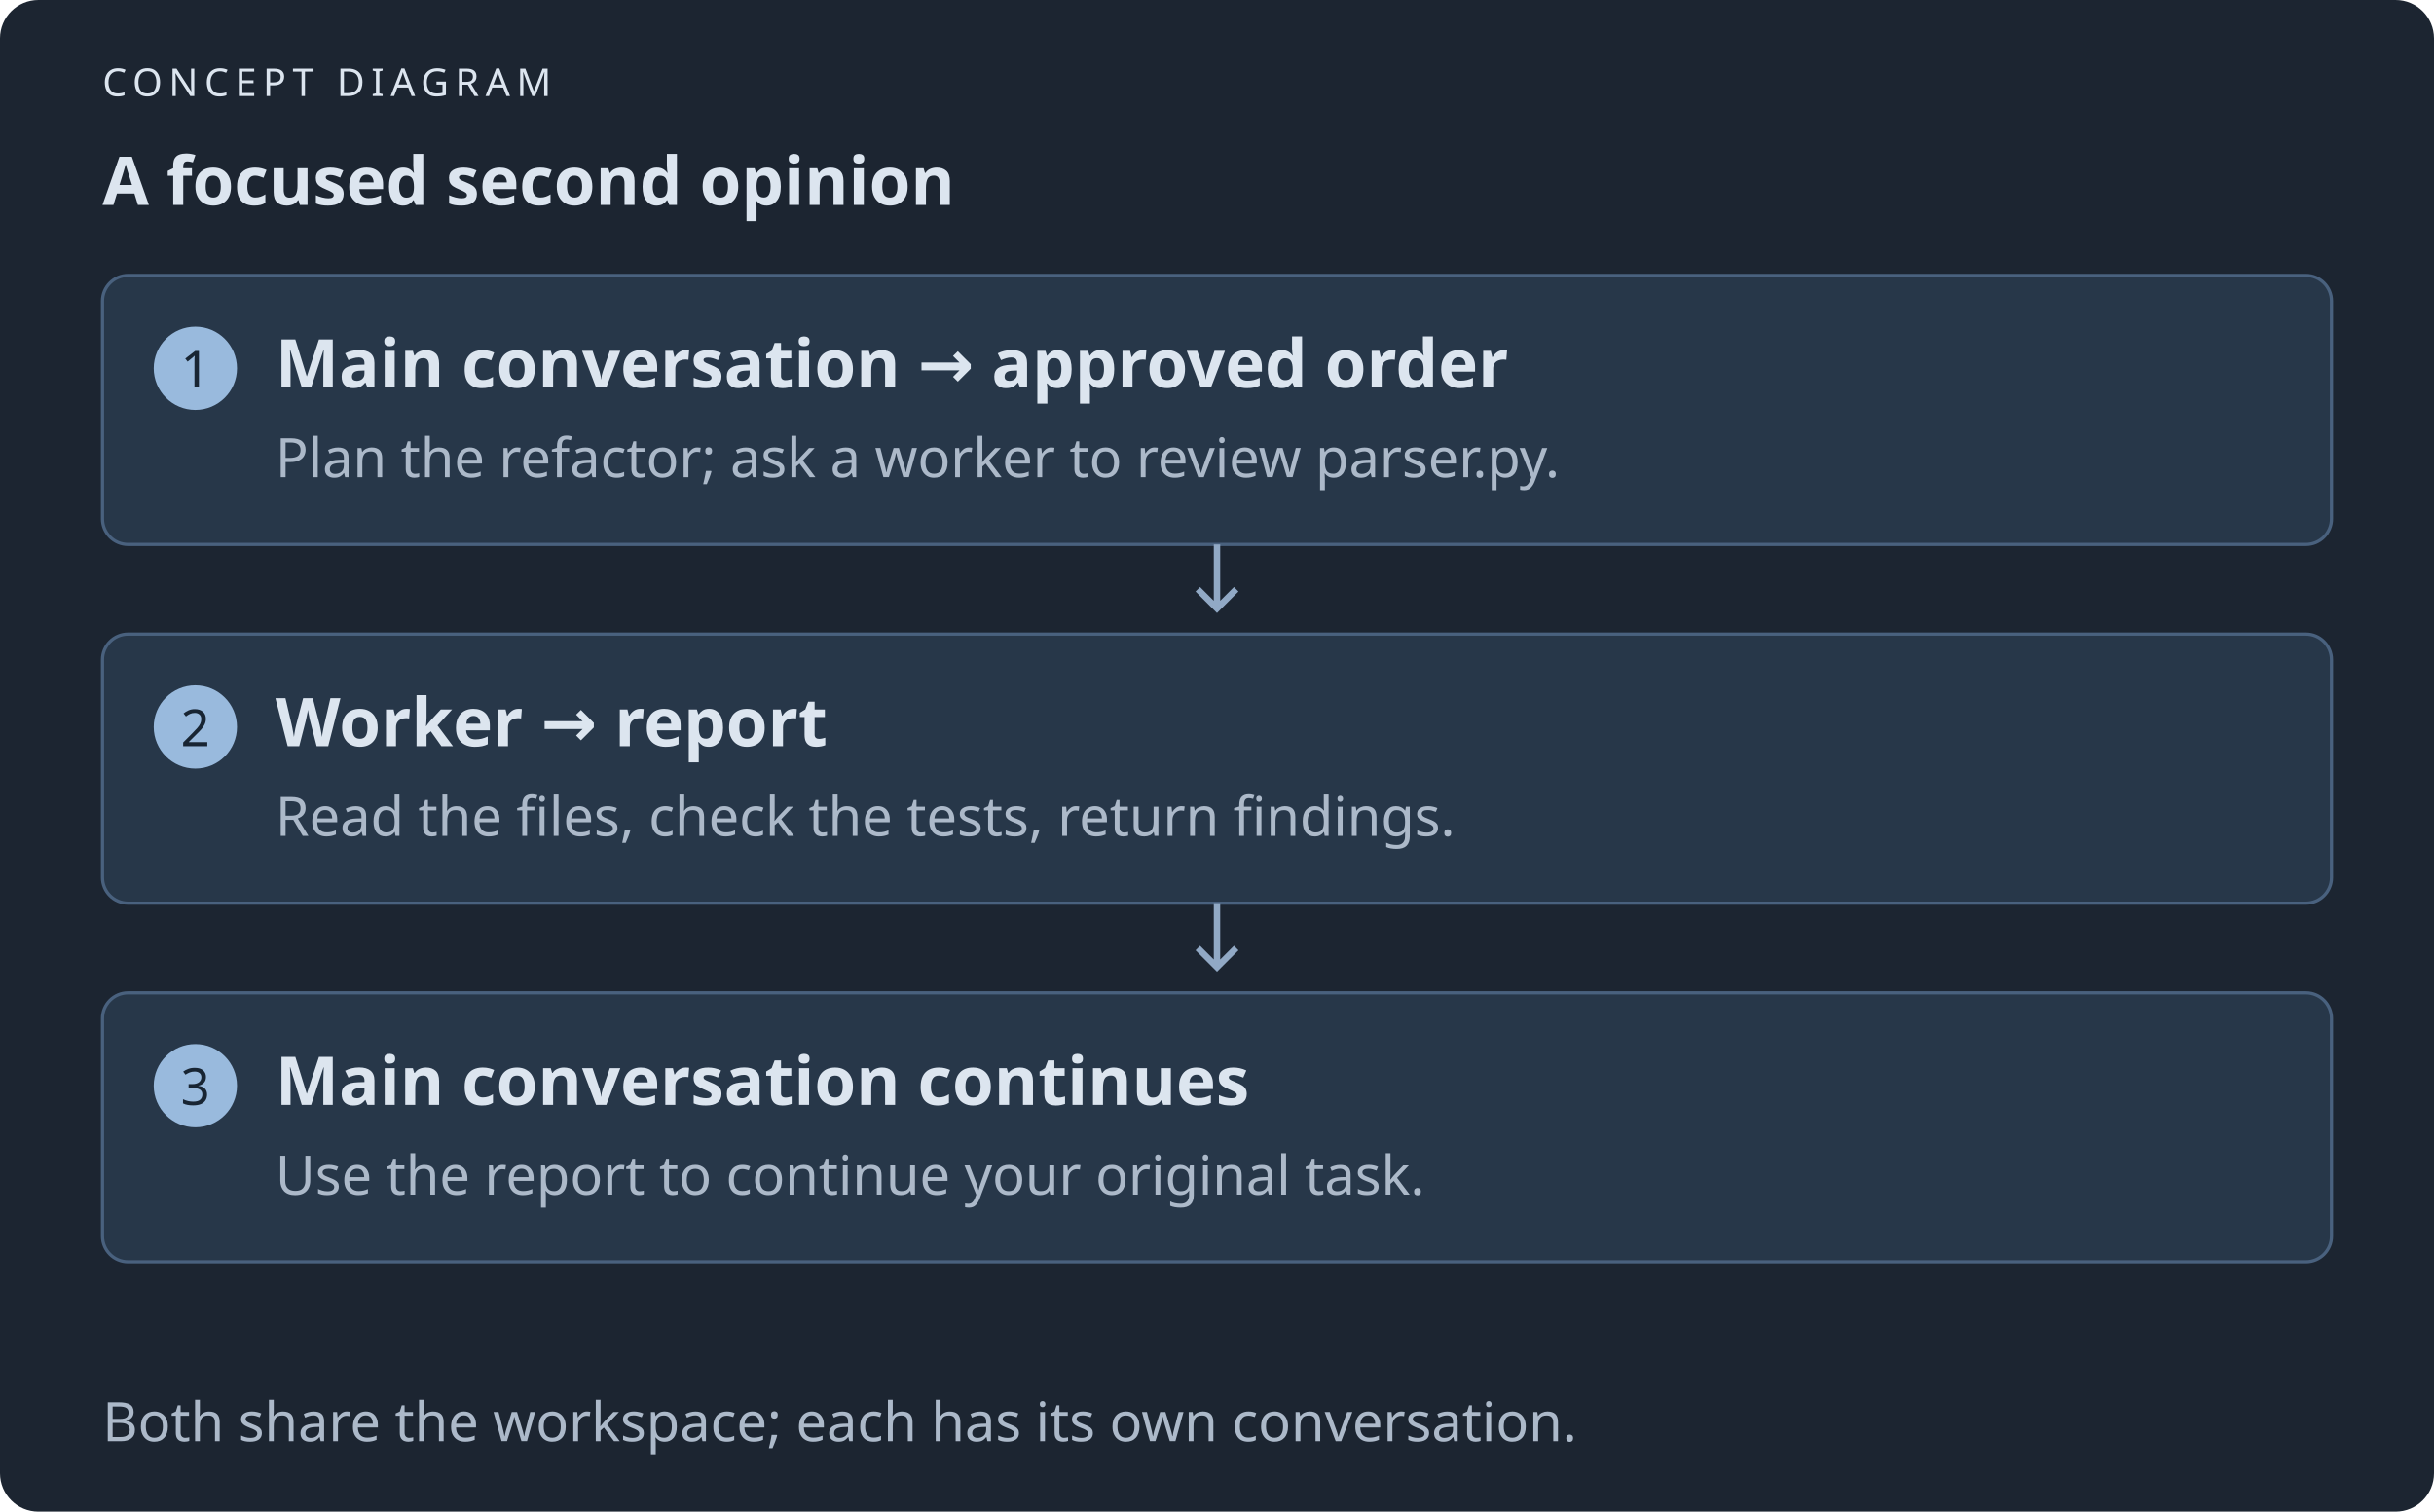
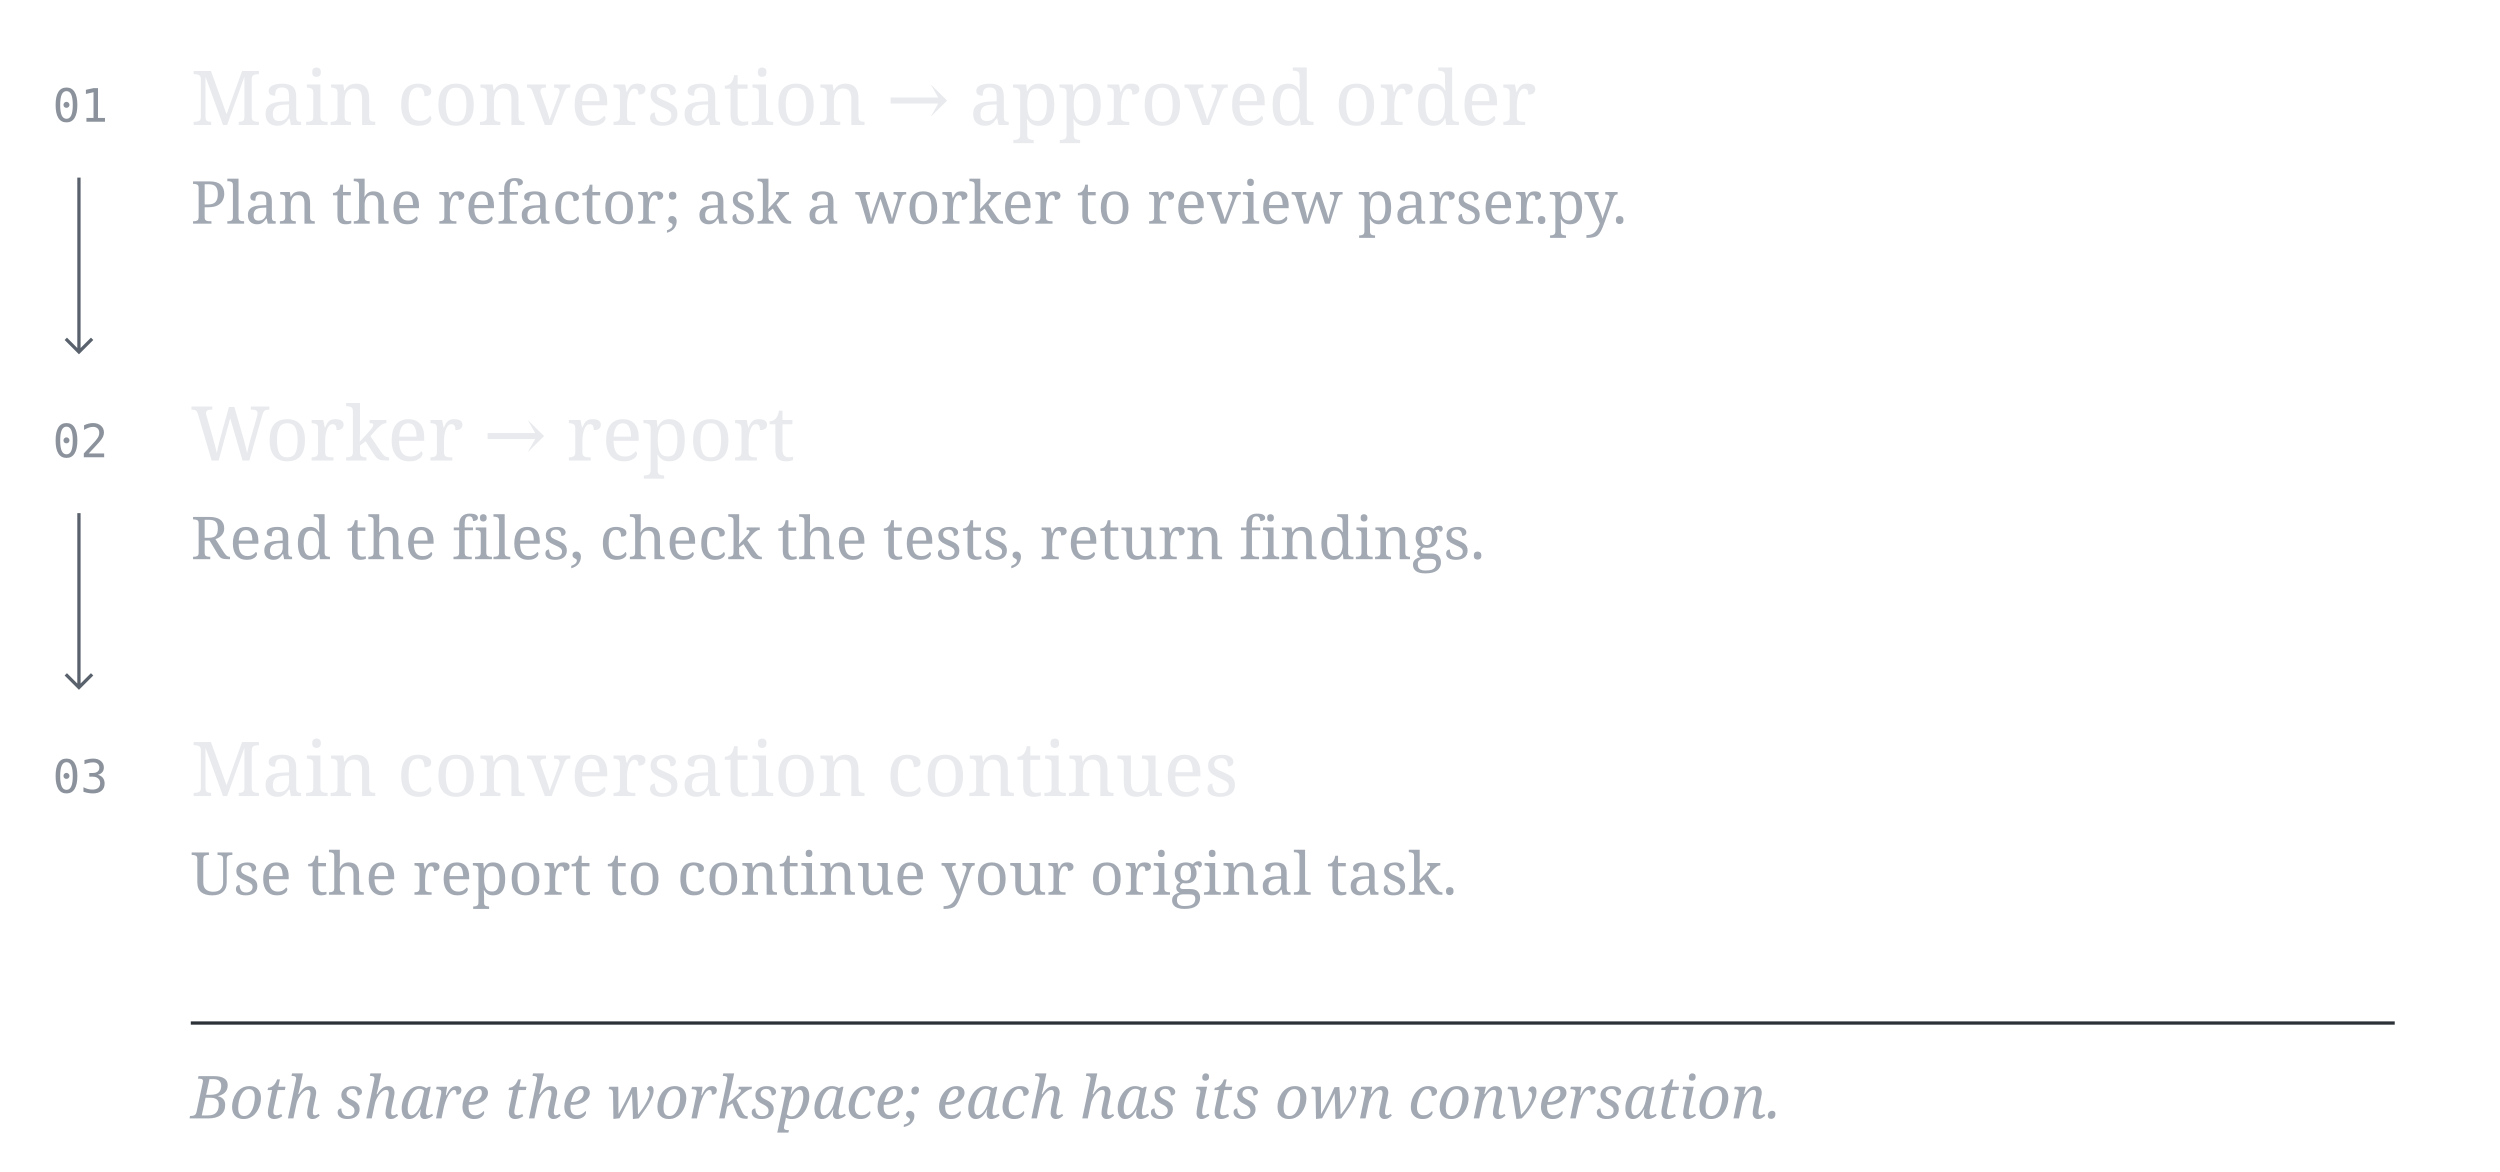
- <svg xmlns="http://www.w3.org/2000/svg" width="760" height="472" viewBox="0 0 760 472" role="img">
-   <style>text{font-family:system-ui,sans-serif;fill:#dce5ef}.detail{font-size:17px;fill:#acb9c9}.heading{font-size:21px;font-weight:600}</style>
-   <rect width="760" height="472" rx="12" fill="#1c2531" />
-   <text x="32" y="30" font-size="12" letter-spacing="2" fill="#97acc5">CONCEPT DIAGRAM</text>
-   <text x="32" y="64" class="heading">A focused second opinion</text>
-   <rect x="32" y="86" width="696" height="84" rx="8" fill="#273749" stroke="#49617e" />
-   <circle cx="61" cy="115" r="13" fill="#99badd" />
-   <text x="61" y="121" text-anchor="middle" style="fill:#182533;font-size:16px">1</text>
-   <text x="86" y="121" class="heading">Main conversation → approved order</text>
-   <text x="86" y="149" class="detail">Plan the refactor; ask a worker to review parser.py.</text>
-   <path d="M380 170 v20 m-6 -6 l6 6 6 -6" fill="none" stroke="#91a9c5" stroke-width="2" />
-   <rect x="32" y="198" width="696" height="84" rx="8" fill="#273749" stroke="#49617e" />
-   <circle cx="61" cy="227" r="13" fill="#99badd" />
-   <text x="61" y="233" text-anchor="middle" style="fill:#182533;font-size:16px">2</text>
-   <text x="86" y="233" class="heading">Worker → report</text>
-   <text x="86" y="261" class="detail">Read the files, check the tests, return findings.</text>
-   <path d="M380 282 v20 m-6 -6 l6 6 6 -6" fill="none" stroke="#91a9c5" stroke-width="2" />
-   <rect x="32" y="310" width="696" height="84" rx="8" fill="#273749" stroke="#49617e" />
-   <circle cx="61" cy="339" r="13" fill="#99badd" />
-   <text x="61" y="345" text-anchor="middle" style="fill:#182533;font-size:16px">3</text>
-   <text x="86" y="345" class="heading">Main conversation continues</text>
-   <text x="86" y="373" class="detail">Use the report to continue your original task.</text>
-   <text x="32" y="450" class="detail">Both share the workspace; each has its own conversation.</text>
+ <svg xmlns="http://www.w3.org/2000/svg" width="760" height="356" viewBox="0 0 760 356" role="img">
+   <style>text{font-family:Georgia,serif;fill:#c9ccd1}.detail{font-size:18px;fill:#a2a9b3}.heading{font-size:23px;fill:#e8eaed}.number{font-family:monospace;font-size:14px;fill:#8b929c}</style>
+   <text x="16" y="37" class="number">01</text>
+   <text x="58" y="38" class="heading">Main conversation → approved order</text>
+   <text x="58" y="68" class="detail">Plan the refactor; ask a worker to review parser.py.</text>
+   <path d="M24 54 v53 m-4 -4 l4 4 4 -4" fill="none" stroke="#59616c" stroke-width="1" />
+   <text x="16" y="139" class="number">02</text>
+   <text x="58" y="140" class="heading">Worker → report</text>
+   <text x="58" y="170" class="detail">Read the files, check the tests, return findings.</text>
+   <path d="M24 156 v53 m-4 -4 l4 4 4 -4" fill="none" stroke="#59616c" stroke-width="1" />
+   <text x="16" y="241" class="number">03</text>
+   <text x="58" y="242" class="heading">Main conversation continues</text>
+   <text x="58" y="272" class="detail">Use the report to continue your original task.</text>
+   <path d="M58 311 H728" stroke="#2c3138" />
+   <text x="58" y="340" class="detail" font-style="italic">Both share the workspace; each has its own conversation.</text>
</svg>
